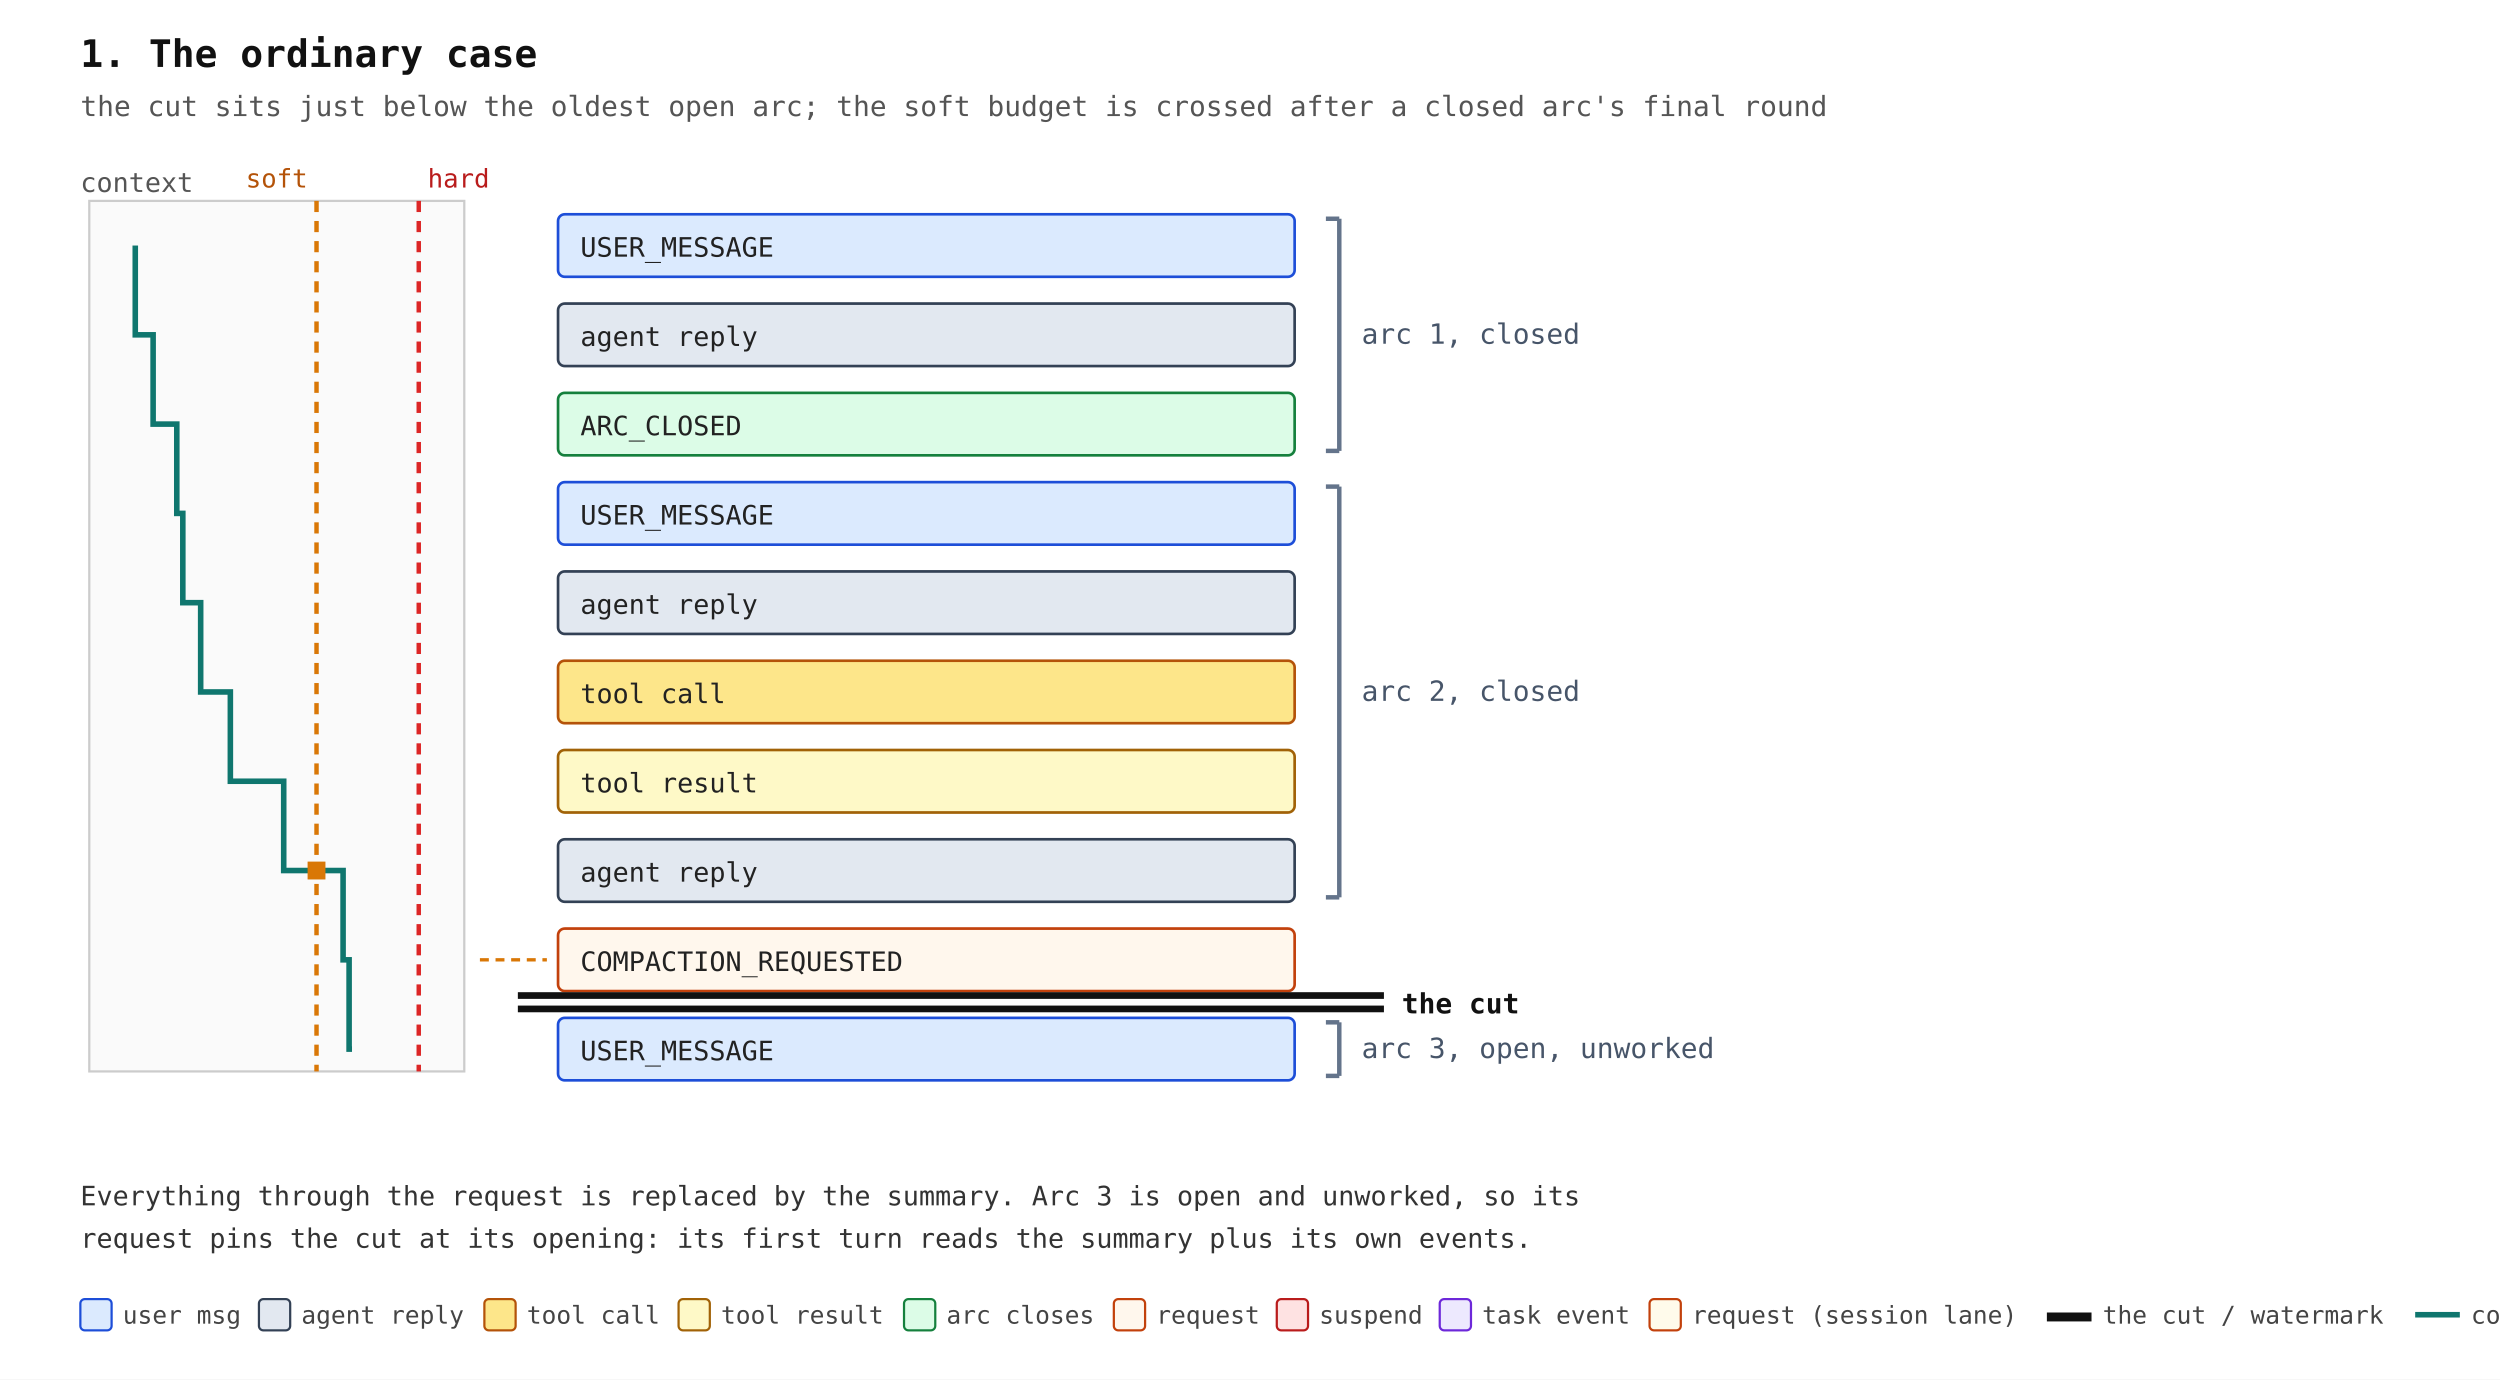
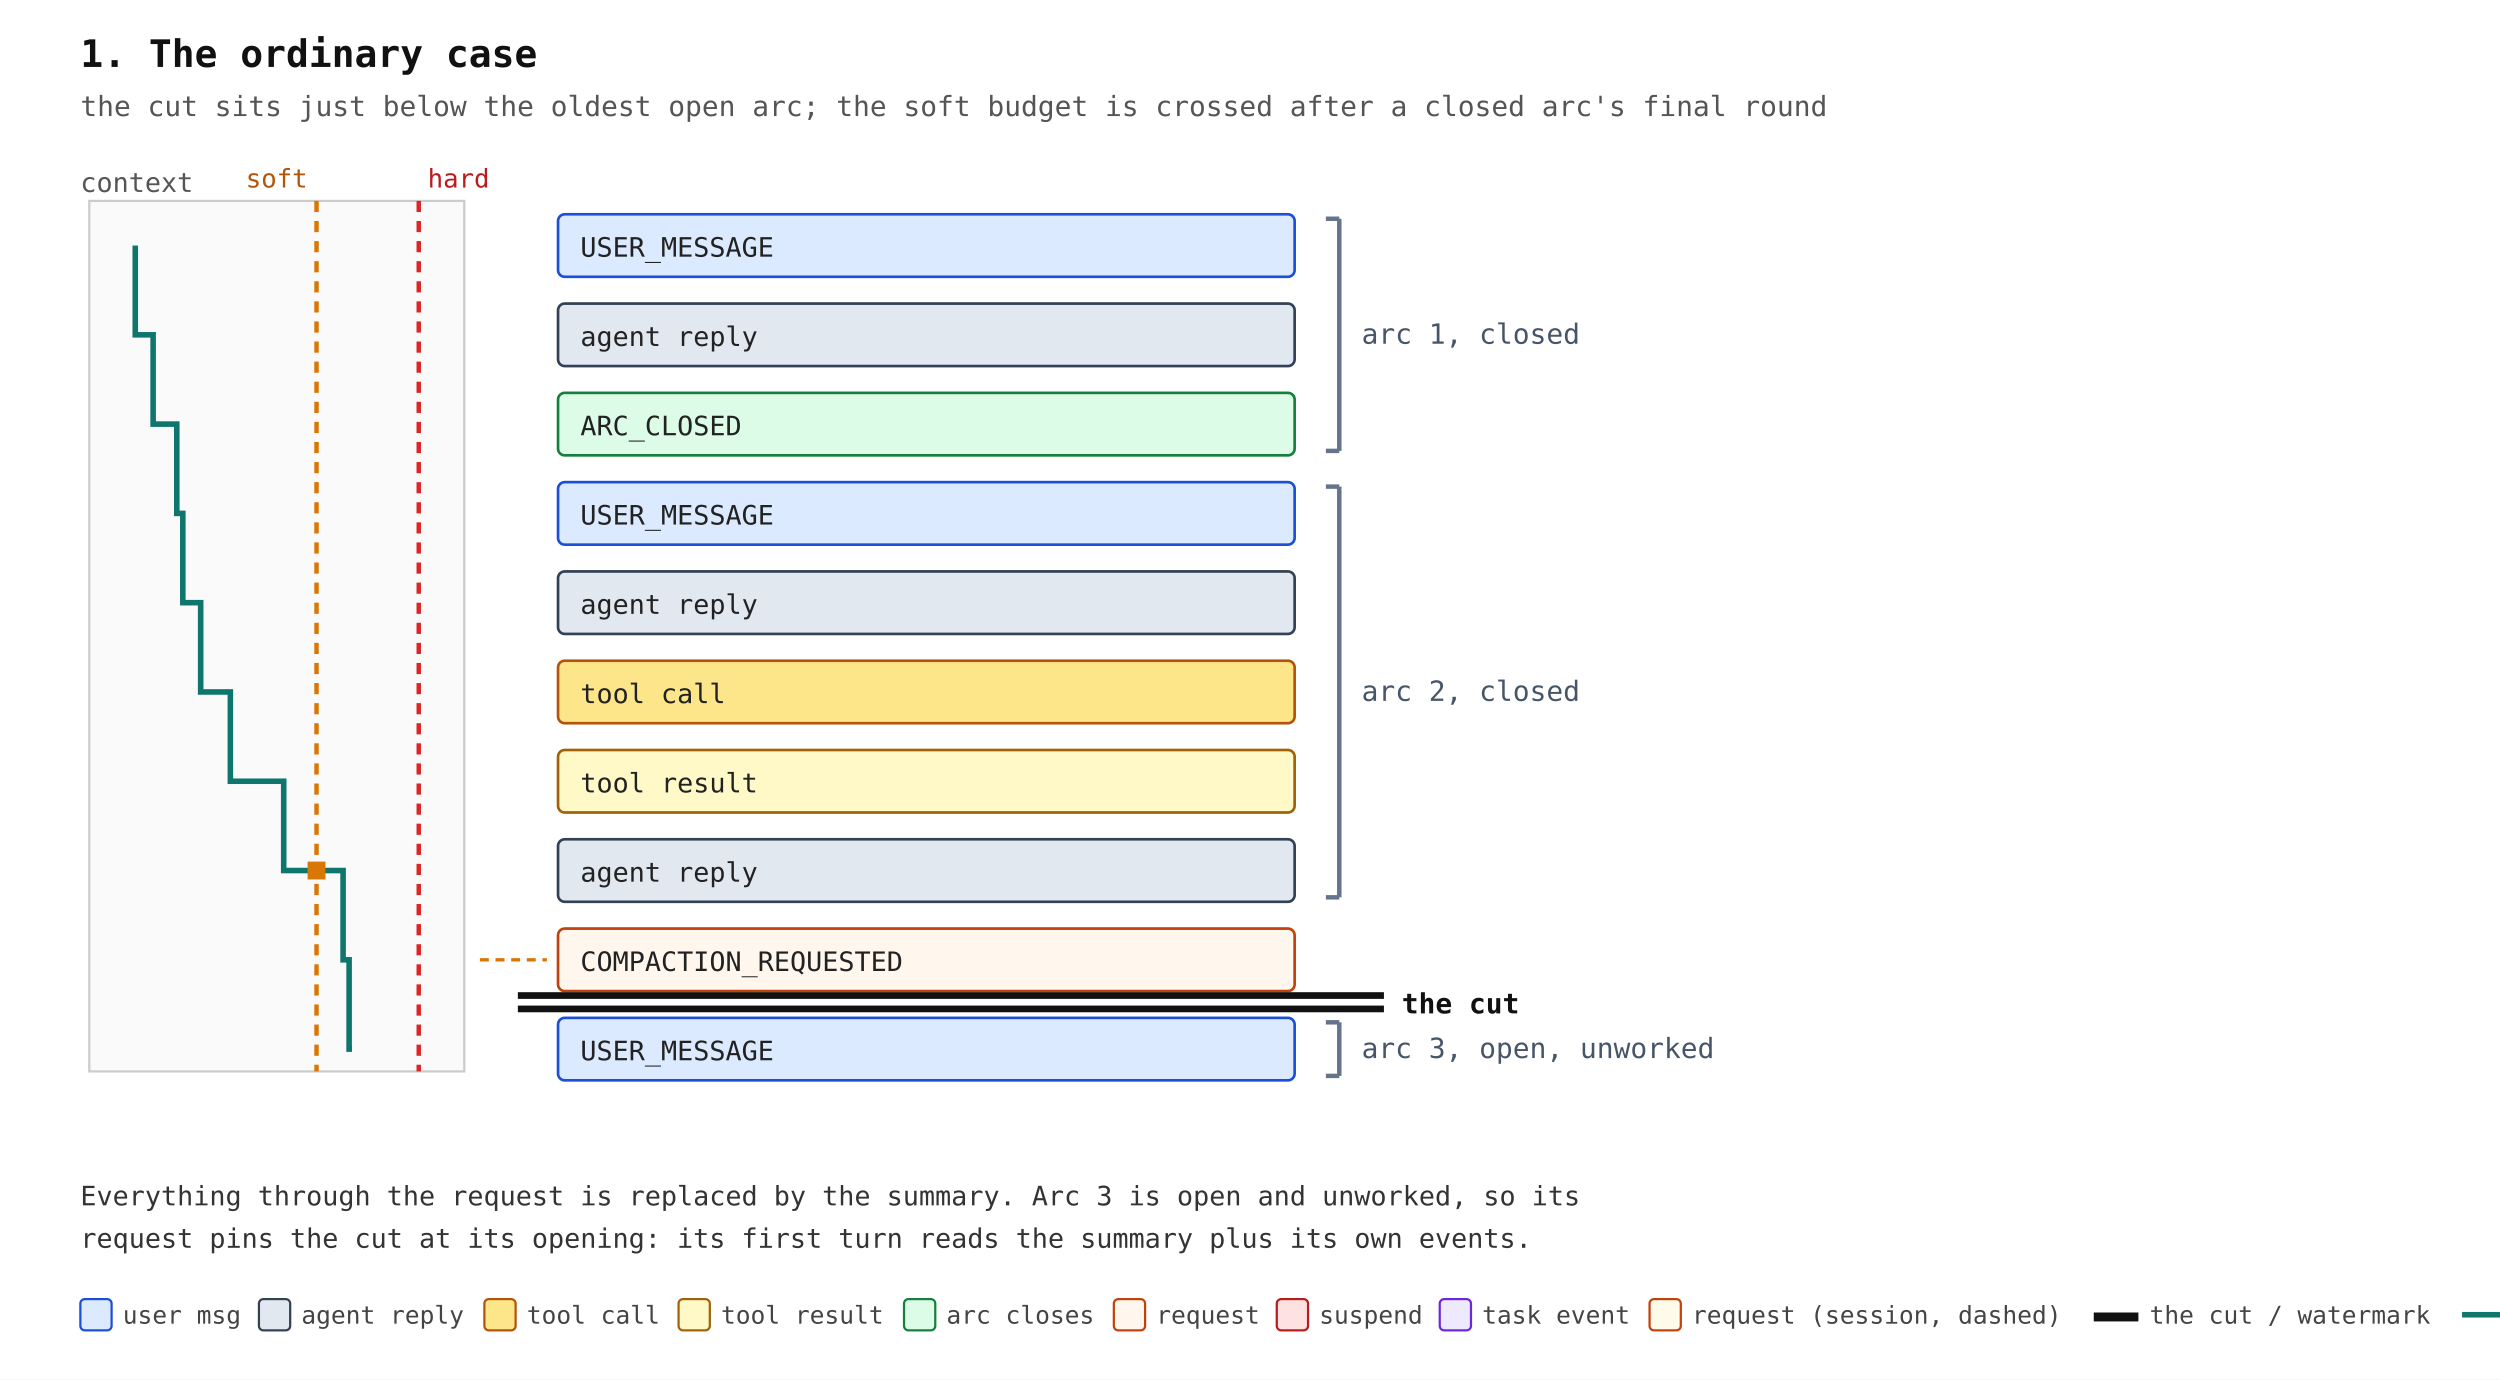
<svg xmlns="http://www.w3.org/2000/svg" viewBox="0 0 1120 618" width="1120" font-family="ui-monospace, Menlo, Consolas, monospace">
  <rect width="100%" height="100%" fill="white" />
  <text x="36" y="30" font-size="17" font-weight="bold" fill="#111">1. The ordinary case</text>
  <text x="36" y="52" font-size="12.5" fill="#555">the cut sits just below the oldest open arc; the soft budget is crossed after a closed arc's final round</text>
  <text x="36" y="86" font-size="12" fill="#555">context</text>
  <rect x="40" y="90" width="168" height="390" fill="#fafafa" stroke="#ccc" />
  <line x1="141.8" y1="90" x2="141.8" y2="480" stroke="#d97706" stroke-width="2" stroke-dasharray="5,4" />
  <line x1="187.6" y1="90" x2="187.6" y2="480" stroke="#dc2626" stroke-width="2" stroke-dasharray="5,4" />
  <text x="137.8" y="84" font-size="11.5" fill="#b45309" text-anchor="end">soft</text>
  <text x="191.6" y="84" font-size="11.5" fill="#b91c1c">hard</text>
  <polyline points="60.6,110.0 60.6,150.0 68.6,150.0 68.6,190.0 79.2,190.0 79.2,230.0 81.9,230.0 81.9,270.0 89.9,270.0 89.9,310.0 103.2,310.0 103.2,350.0 127.1,350.0 127.1,390.0 153.7,390.0 153.7,430.0 156.4,430.0 156.4,470.0 157.7,470.0" fill="none" stroke="#0f766e" stroke-width="2.5" />
  <rect x="137.8" y="386.0" width="8" height="8" fill="#d97706" />
  <rect x="250" y="96" width="330" height="28" rx="3" fill="#dbeafe" stroke="#1d4ed8" stroke-width="1.2" />
  <text x="260" y="115" font-size="12" fill="#222">USER_MESSAGE</text>
  <rect x="250" y="136" width="330" height="28" rx="3" fill="#e2e8f0" stroke="#334155" stroke-width="1.2" />
  <text x="260" y="155" font-size="12" fill="#222">agent reply</text>
  <rect x="250" y="176" width="330" height="28" rx="3" fill="#dcfce7" stroke="#15803d" stroke-width="1.2" />
  <text x="260" y="195" font-size="12" fill="#222">ARC_CLOSED</text>
  <rect x="250" y="216" width="330" height="28" rx="3" fill="#dbeafe" stroke="#1d4ed8" stroke-width="1.2" />
  <text x="260" y="235" font-size="12" fill="#222">USER_MESSAGE</text>
  <rect x="250" y="256" width="330" height="28" rx="3" fill="#e2e8f0" stroke="#334155" stroke-width="1.2" />
  <text x="260" y="275" font-size="12" fill="#222">agent reply</text>
  <rect x="250" y="296" width="330" height="28" rx="3" fill="#fde68a" stroke="#b45309" stroke-width="1.2" />
  <text x="260" y="315" font-size="12" fill="#222">tool call</text>
  <rect x="250" y="336" width="330" height="28" rx="3" fill="#fef9c7" stroke="#a16207" stroke-width="1.2" />
  <text x="260" y="355" font-size="12" fill="#222">tool result</text>
  <rect x="250" y="376" width="330" height="28" rx="3" fill="#e2e8f0" stroke="#334155" stroke-width="1.2" />
  <text x="260" y="395" font-size="12" fill="#222">agent reply</text>
  <rect x="250" y="416" width="330" height="28" rx="3" fill="#fff7ed" stroke="#c2410c" stroke-width="1.2" />
  <text x="260" y="435" font-size="12" fill="#222">COMPACTION_REQUESTED</text>
  <rect x="250" y="456" width="330" height="28" rx="3" fill="#dbeafe" stroke="#1d4ed8" stroke-width="1.2" />
  <text x="260" y="475" font-size="12" fill="#222">USER_MESSAGE</text>
  <path d="M 215 430 H 245" stroke="#d97706" stroke-width="1.5" stroke-dasharray="4,3" />
  <path d="M 600 98 V 202" stroke="#64748b" stroke-width="2" fill="none" />
  <path d="M 594 98 H 600 M 594 202 H 600" stroke="#64748b" stroke-width="2" fill="none" />
  <text x="610" y="154.0" font-size="12.5" fill="#475569">arc 1, closed</text>
  <path d="M 600 218 V 402" stroke="#64748b" stroke-width="2" fill="none" />
  <path d="M 594 218 H 600 M 594 402 H 600" stroke="#64748b" stroke-width="2" fill="none" />
  <text x="610" y="314.0" font-size="12.5" fill="#475569">arc 2, closed</text>
  <path d="M 600 458 V 482" stroke="#64748b" stroke-width="2" fill="none" />
  <path d="M 594 458 H 600 M 594 482 H 600" stroke="#64748b" stroke-width="2" fill="none" />
  <text x="610" y="474.0" font-size="12.5" fill="#475569">arc 3, open, unworked</text>
  <line x1="232" y1="446" x2="620" y2="446" stroke="#111" stroke-width="3" />
  <line x1="232" y1="452" x2="620" y2="452" stroke="#111" stroke-width="3" />
  <text x="628" y="454" font-size="12.5" font-weight="bold" fill="#111">the cut</text>
  <text x="36" y="540" font-size="12" fill="#333">Everything through the request is replaced by the summary. Arc 3 is open and unworked, so its</text>
  <text x="36" y="559" font-size="12" fill="#333">request pins the cut at its opening: its first turn reads the summary plus its own events.</text>
  <rect x="36" y="582" width="14" height="14" rx="2" fill="#dbeafe" stroke="#1d4ed8" />
  <text x="55" y="593" font-size="11" fill="#444">user msg</text>
  <rect x="116" y="582" width="14" height="14" rx="2" fill="#e2e8f0" stroke="#334155" />
  <text x="135" y="593" font-size="11" fill="#444">agent reply</text>
  <rect x="217" y="582" width="14" height="14" rx="2" fill="#fde68a" stroke="#b45309" />
  <text x="236" y="593" font-size="11" fill="#444">tool call</text>
  <rect x="304" y="582" width="14" height="14" rx="2" fill="#fef9c7" stroke="#a16207" />
  <text x="323" y="593" font-size="11" fill="#444">tool result</text>
  <rect x="405" y="582" width="14" height="14" rx="2" fill="#dcfce7" stroke="#15803d" />
  <text x="424" y="593" font-size="11" fill="#444">arc closes</text>
  <rect x="499" y="582" width="14" height="14" rx="2" fill="#fff7ed" stroke="#c2410c" />
  <text x="518" y="593" font-size="11" fill="#444">request</text>
  <rect x="572" y="582" width="14" height="14" rx="2" fill="#fee2e2" stroke="#b91c1c" />
  <text x="591" y="593" font-size="11" fill="#444">suspend</text>
  <rect x="645" y="582" width="14" height="14" rx="2" fill="#ede9fe" stroke="#6d28d9" />
  <text x="664" y="593" font-size="11" fill="#444">task event</text>
  <rect x="739" y="582" width="14" height="14" rx="2" fill="#fffbeb" stroke="#c2410c" />
-   <text x="758" y="593" font-size="11" fill="#444">request (session lane)</text>
-   <rect x="917" y="588" width="20" height="4" fill="#111" />
-   <text x="942" y="593" font-size="11" fill="#444">the cut / watermark</text>
-   <line x1="1082" y1="589" x2="1102" y2="589" stroke="#0f766e" stroke-width="2.5" />
-   <text x="1107" y="593" font-size="11" fill="#444">context estimate, one step per event</text>
+   <text x="758" y="593" font-size="11" fill="#444">request (session, dashed)</text>
+   <rect x="938" y="588" width="20" height="4" fill="#111" />
+   <text x="963" y="593" font-size="11" fill="#444">the cut / watermark</text>
+   <line x1="1103" y1="589" x2="1123" y2="589" stroke="#0f766e" stroke-width="2.5" />
+   <text x="1128" y="593" font-size="11" fill="#444">context estimate, one step per event</text>
</svg>
